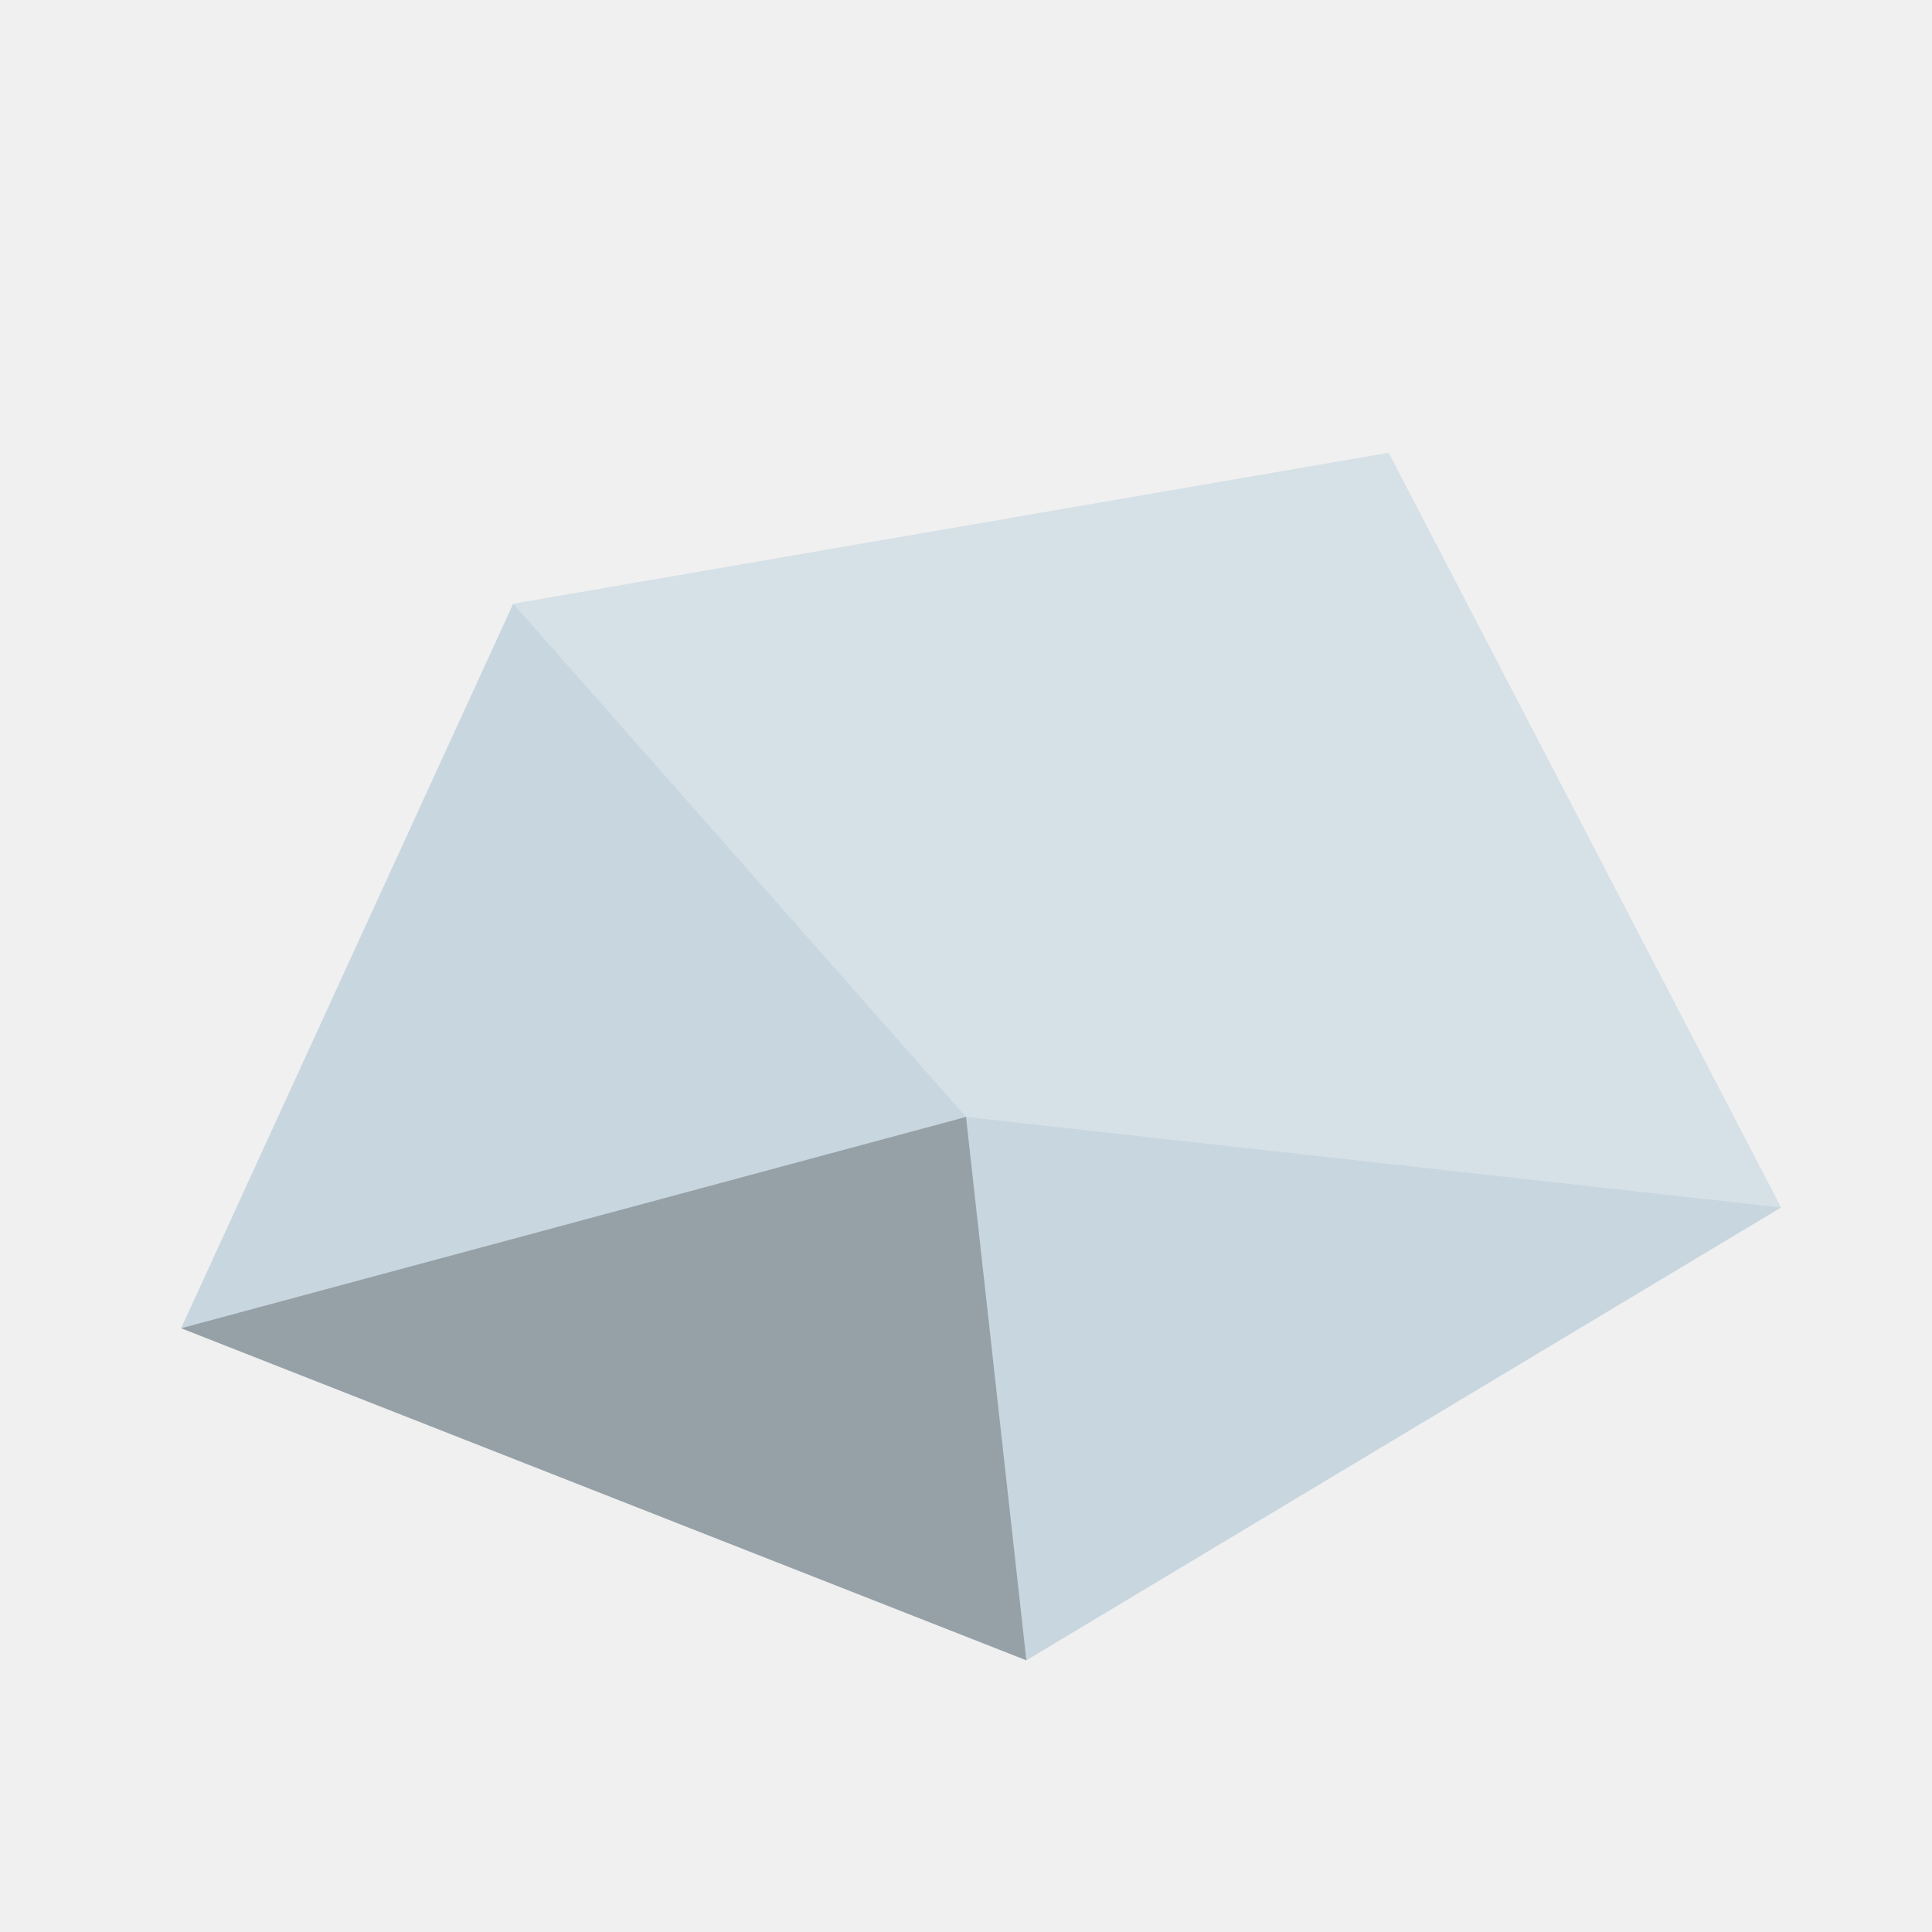
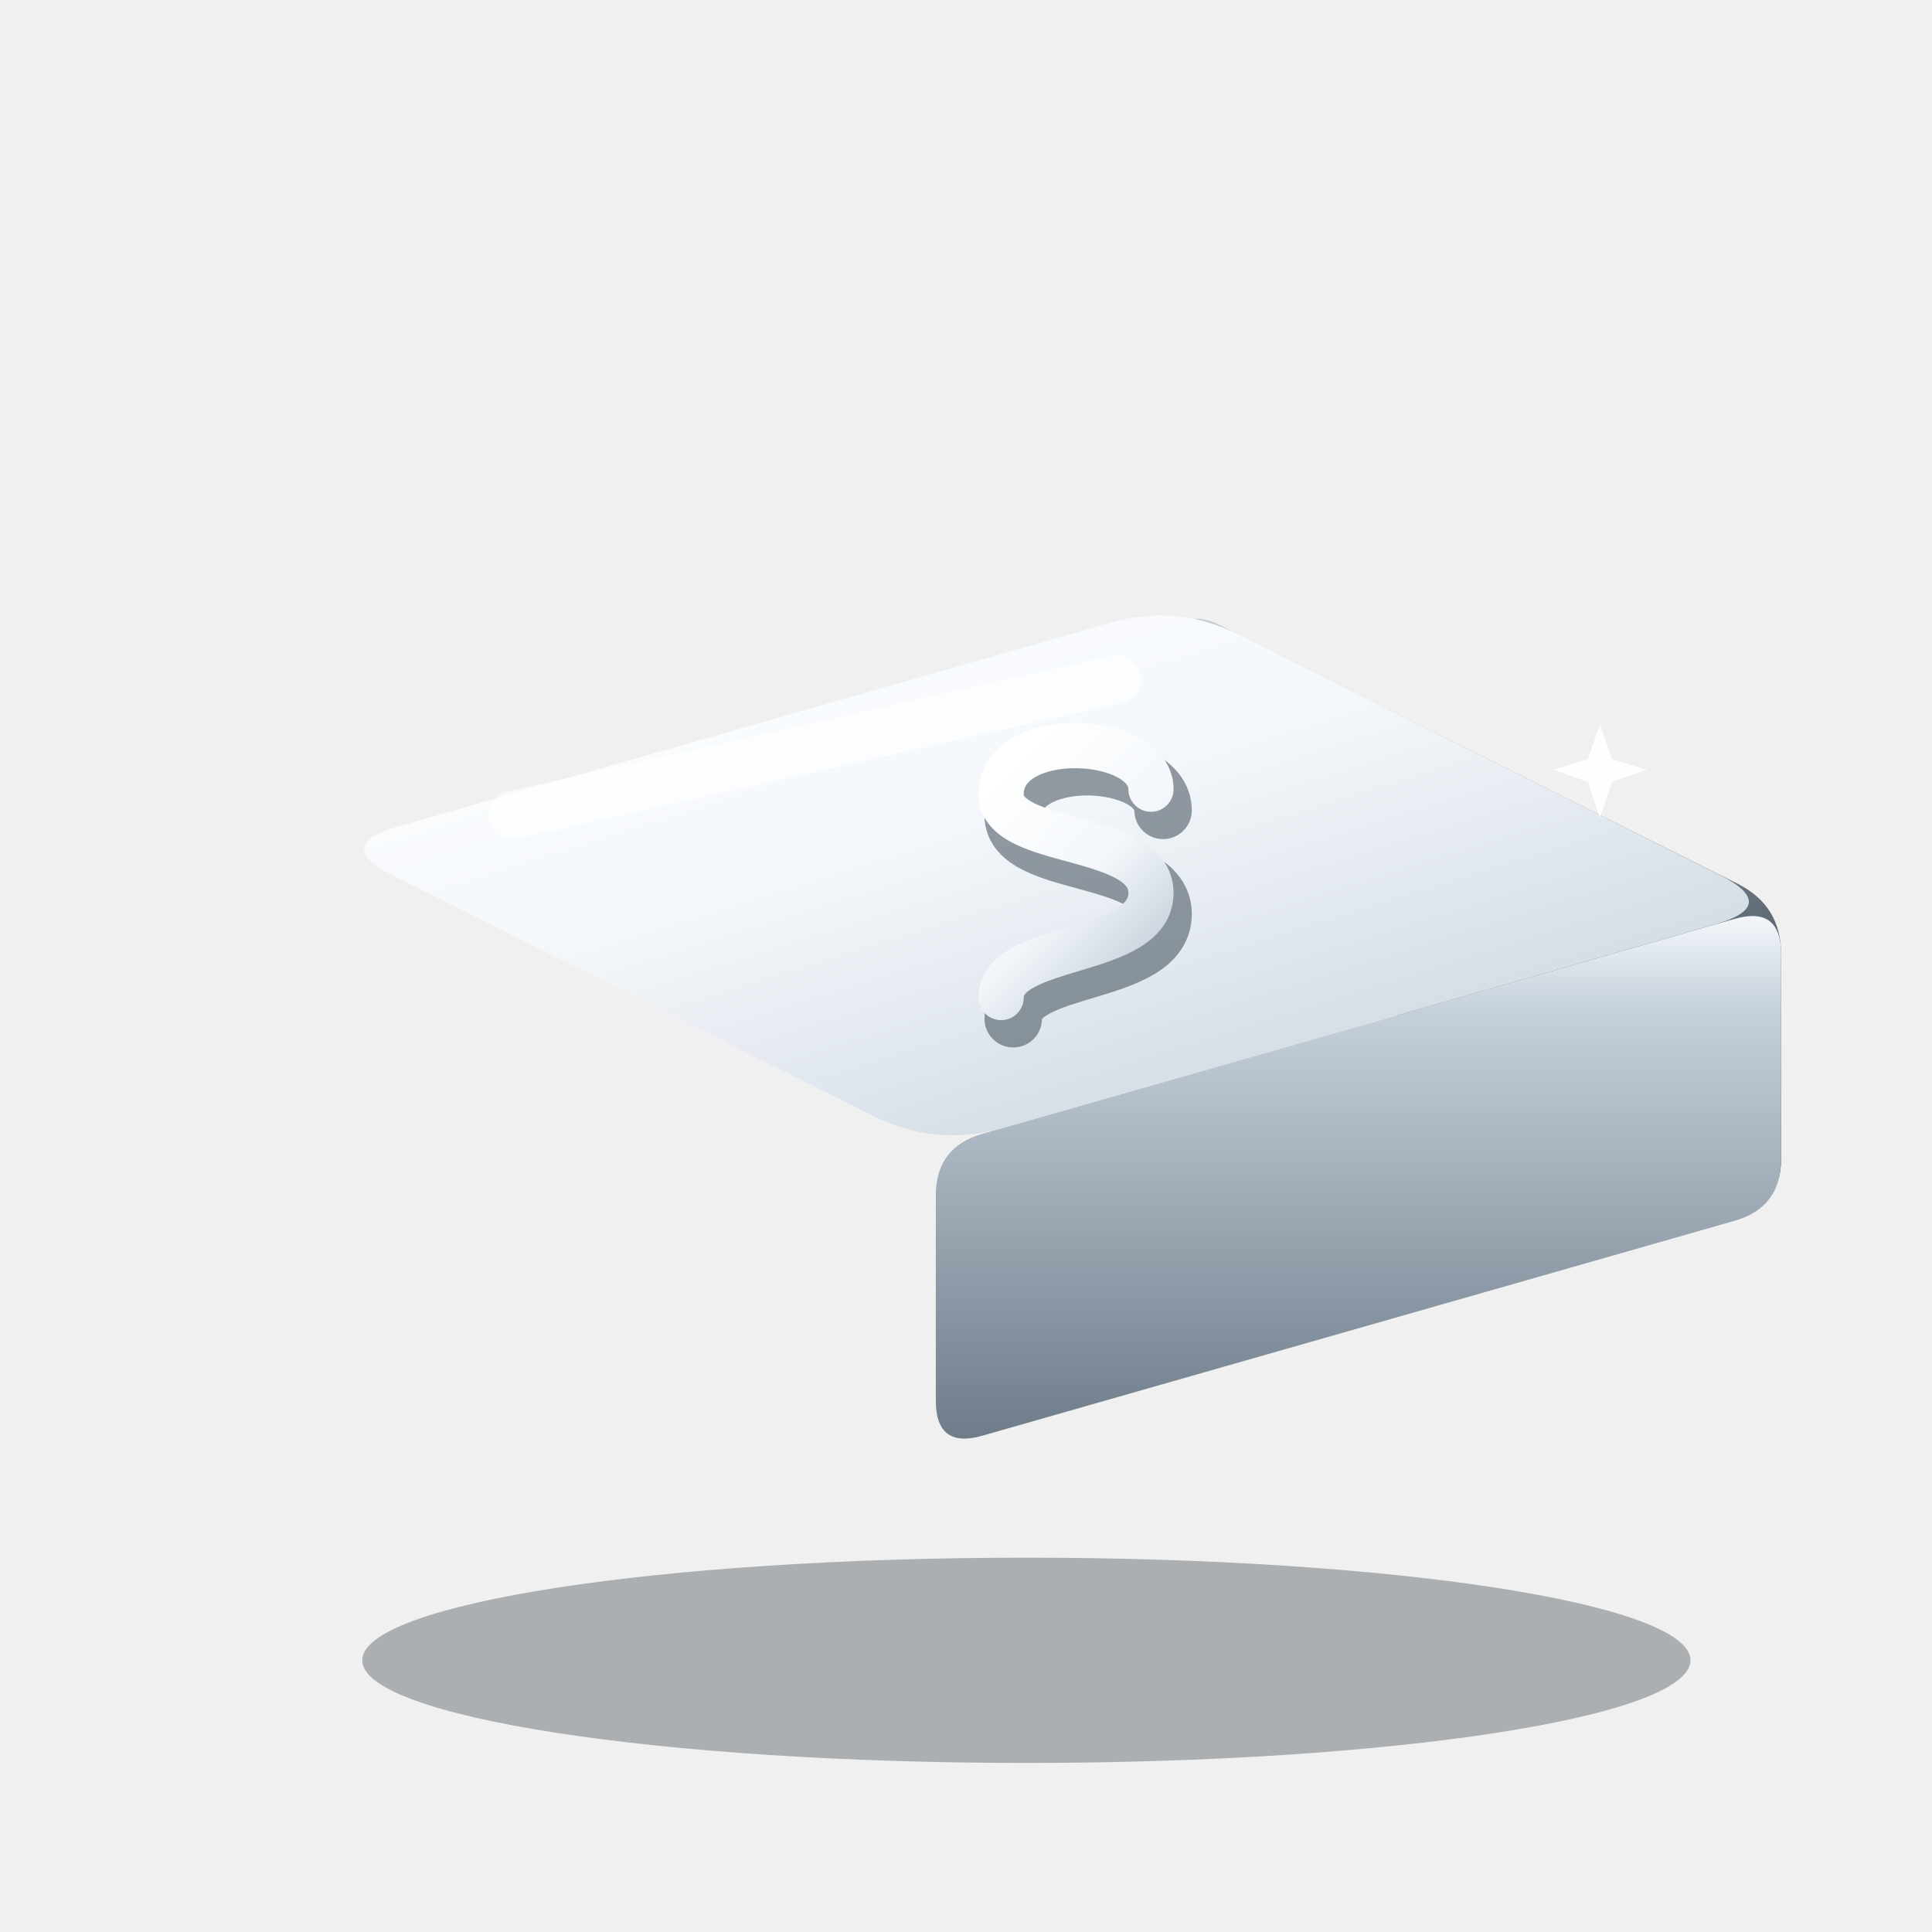
<svg xmlns="http://www.w3.org/2000/svg" viewBox="0 0 64 64">
-   <path d="m6 44 11-24 29-5 13 25-25 15Z" fill="#c8d6df" />
-   <path d="m17 20 15 17 27 3-13-25Z" fill="#ffffff" opacity=".25" />
-   <path d="m6 44 26-7 2 18Z" fill="#000" opacity=".25" />
+   <defs>
+     <linearGradient id="top-platai" x1="8%" y1="0%" x2="90%" y2="100%">
+       <stop offset="0%" stop-color="#ffffff" />
+       <stop offset="42%" stop-color="#f3f7fb" />
+       <stop offset="100%" stop-color="#c5d0da" />
+     </linearGradient>
+     <linearGradient id="front-platai" x1="0%" y1="0%" x2="0%" y2="100%">
+       <stop offset="0%" stop-color="#f3f7fb" />
+       <stop offset="18%" stop-color="#c5d0da" />
+       <stop offset="100%" stop-color="#6e7c8a" />
+     </linearGradient>
+     <linearGradient id="end-platai" x1="0%" y1="0%" x2="100%" y2="100%">
+       <stop offset="0%" stop-color="#c5d0da" />
+       <stop offset="100%" stop-color="#3e4a56" />
+     </linearGradient>
+     <linearGradient id="stamp-platai" x1="20%" y1="0%" x2="80%" y2="100%">
+       <stop offset="0%" stop-color="#ffffff" />
+       <stop offset="55%" stop-color="#f3f7fb" />
+       <stop offset="100%" stop-color="#c5d0da" />
+     </linearGradient>
+   </defs>
+   <ellipse cx="34" cy="55" rx="22" ry="3.4" fill="#1a2228" opacity=".32" />
+   <path d="M 39.00 21.60 Q 39.00 20.00 40.43 20.72 L 57.57 29.28 Q 59.00 30.00 59.00 31.60 L 59.00 38.40 Q 59.00 40.00 57.57 39.28 L 40.43 30.72 Q 39.00 30.00 39.00 28.40 L 39.00 21.60 Z" fill="url(#end-platai)" />
+   <path d="M 31.00 39.60 Q 31.00 38.00 32.54 37.56 L 57.46 30.44 Q 59.00 30.00 59.00 31.60 L 59.00 38.40 Q 59.00 40.00 57.46 40.44 L 32.54 47.56 Q 31.00 48.00 31.00 46.40 L 31.00 39.60 Z" fill="url(#front-platai)" />
+   <path d="M 13.06 29.03 Q 11.00 28.00 13.21 27.37 L 36.79 20.63 Q 39.00 20.00 41.06 21.03 L 56.94 28.97 Q 59.00 30.00 56.79 30.63 L 33.21 37.37 Q 31.00 38.00 28.94 36.97 L 13.06 29.03 Z" fill="url(#top-platai)" />
+   <path d="M 17.0 27.0 L 37.0 22.5" fill="none" stroke="#fff" stroke-width="1.6" stroke-linecap="round" opacity=".65" />
+   <g transform="translate(35.00 29.00)" fill="none" stroke-linecap="round" stroke-linejoin="round">
+     <path d="M9.2-8.4c0-5.4-14.6-6.1-14.6.5-0 5.2 14.6 3.6 14.6 9.6 0 6.2-14.6 4.8-14.6 10.2" stroke="#3e4a56" stroke-width="5.6" transform="translate(.4 .7) scale(.34)" opacity=".55" />
+     <path d="M9.2-8.4c0-5.4-14.6-6.1-14.6.5-0 5.2 14.6 3.6 14.6 9.6 0 6.2-14.6 4.8-14.6 10.2" stroke="url(#stamp-platai)" stroke-width="4.4" transform="scale(.34)" />
+   </g>
+   <path d="M53.0 24.0l.4 1.15 1.15.35-1.15.4-.4 1.2-.4-1.2-1.15-.4 1.15-.35z" fill="#fff" opacity=".9" />
</svg>
